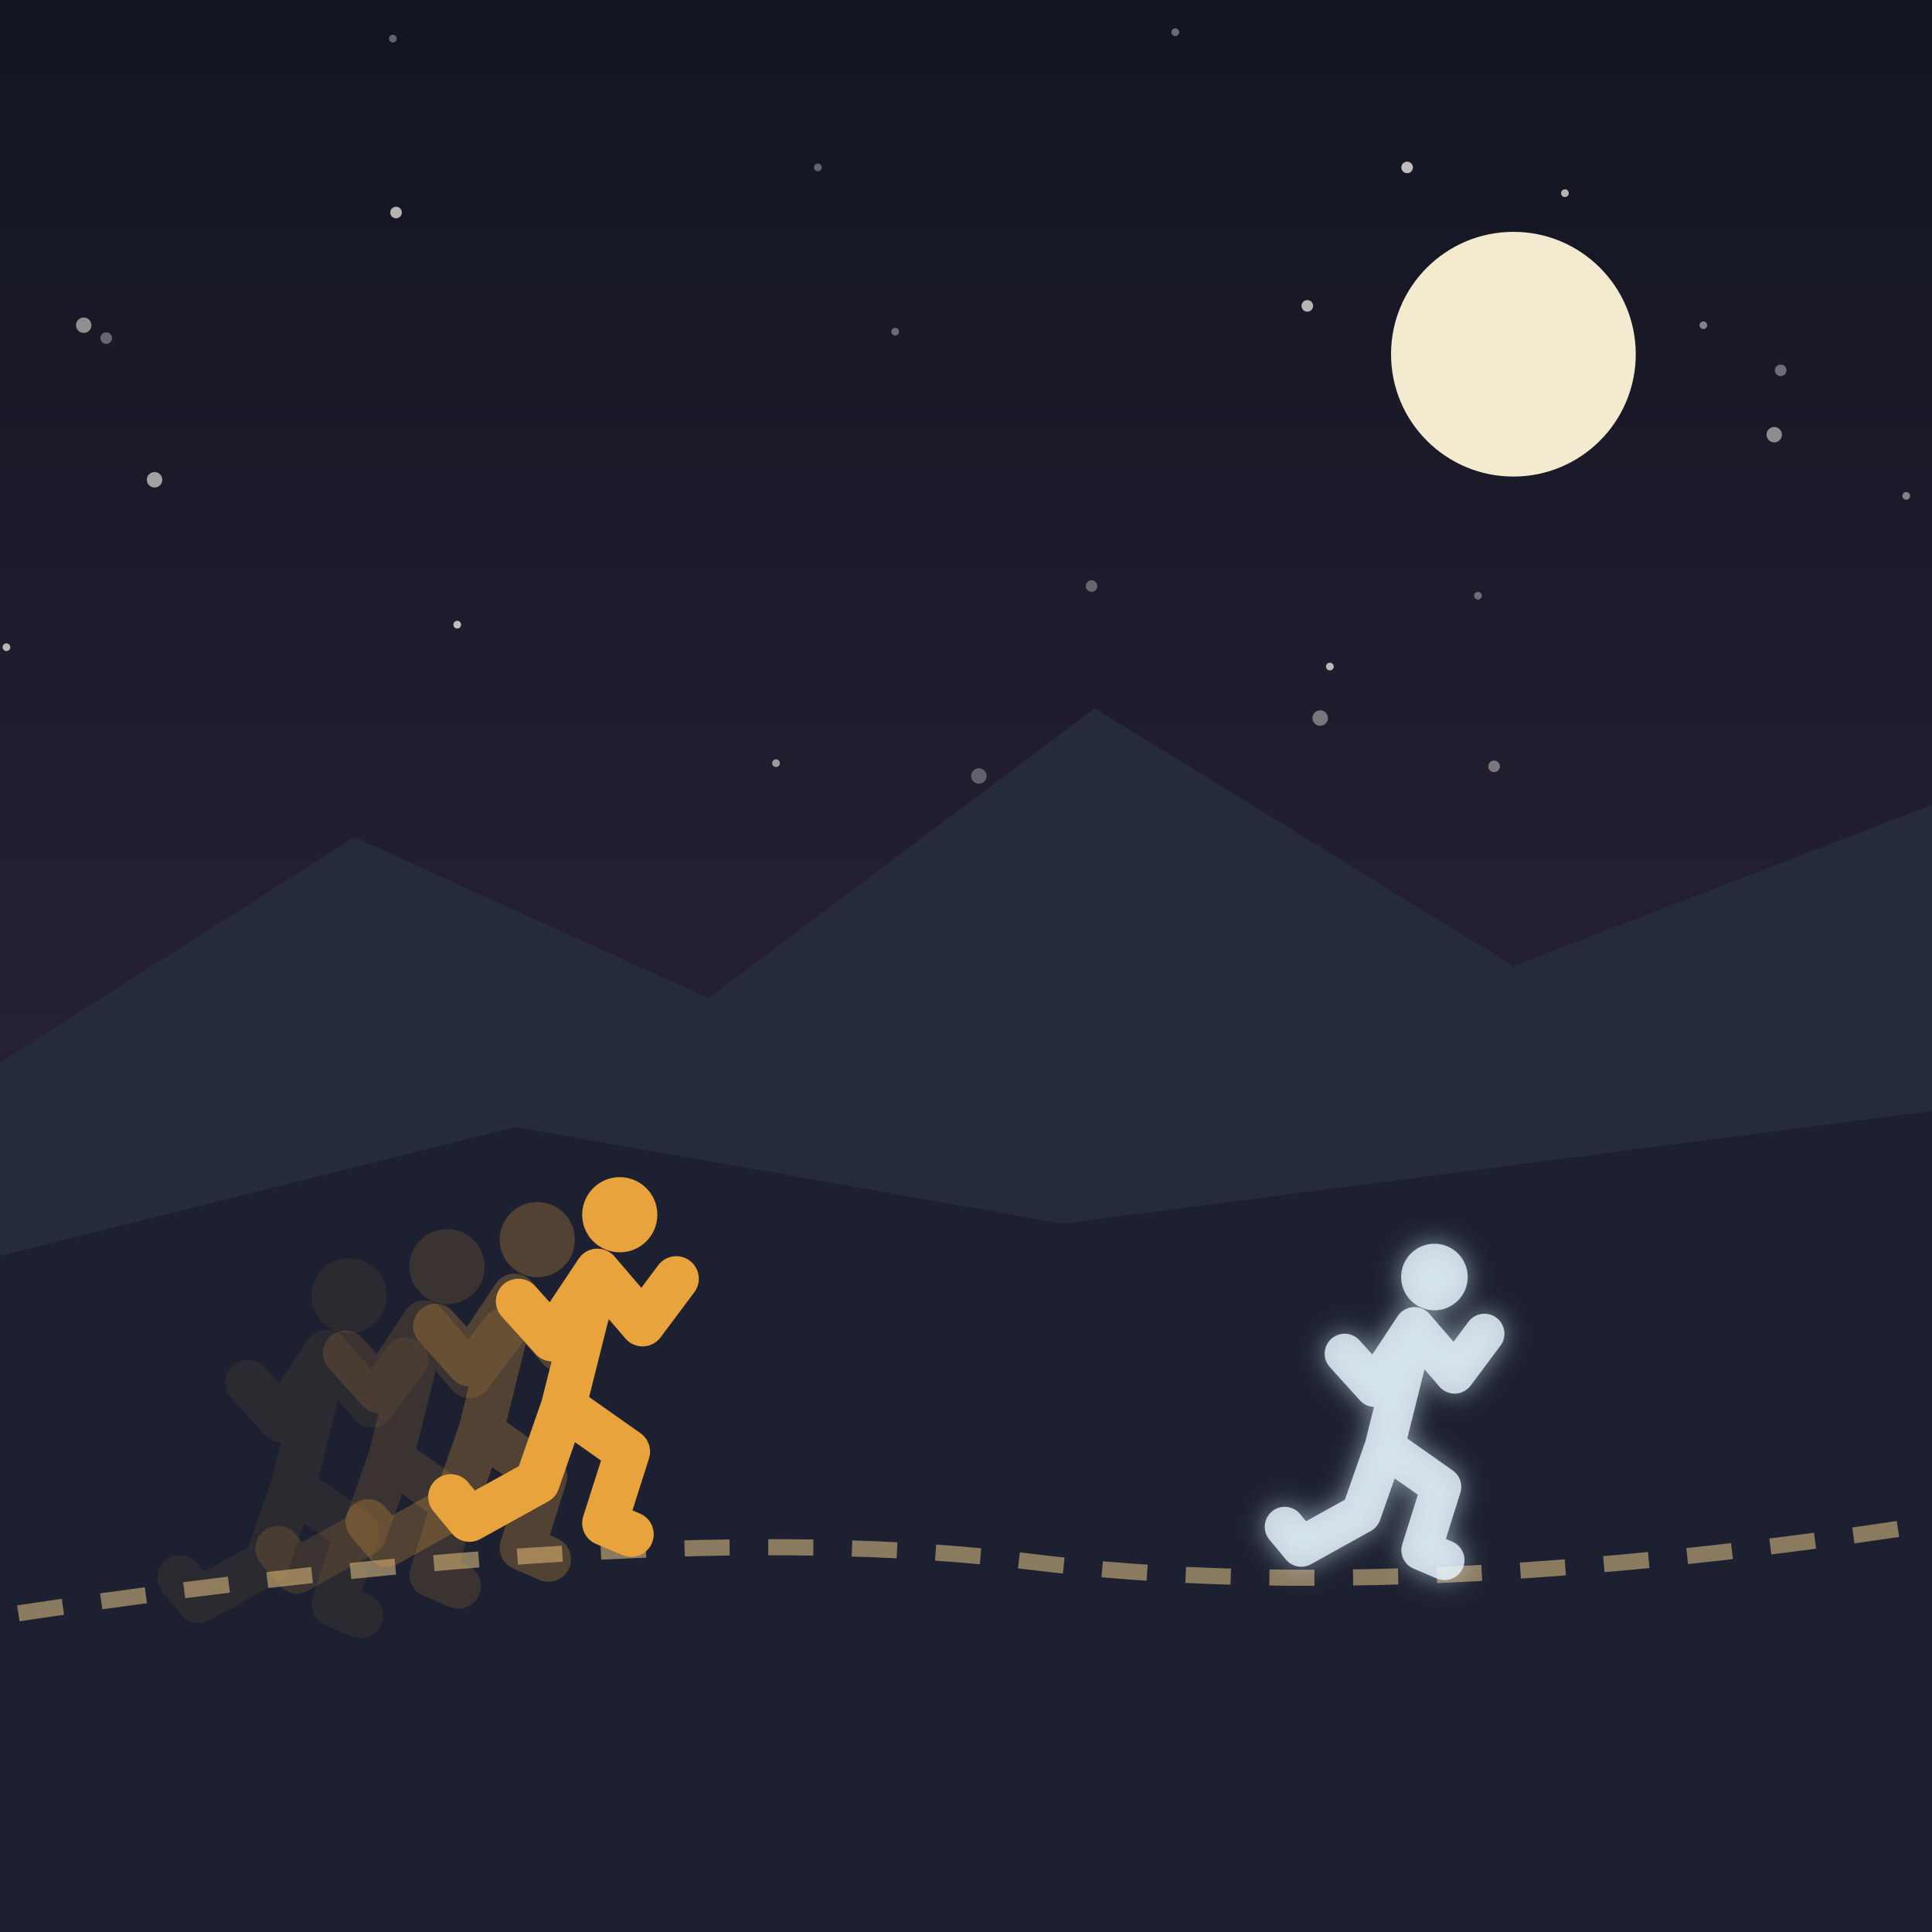
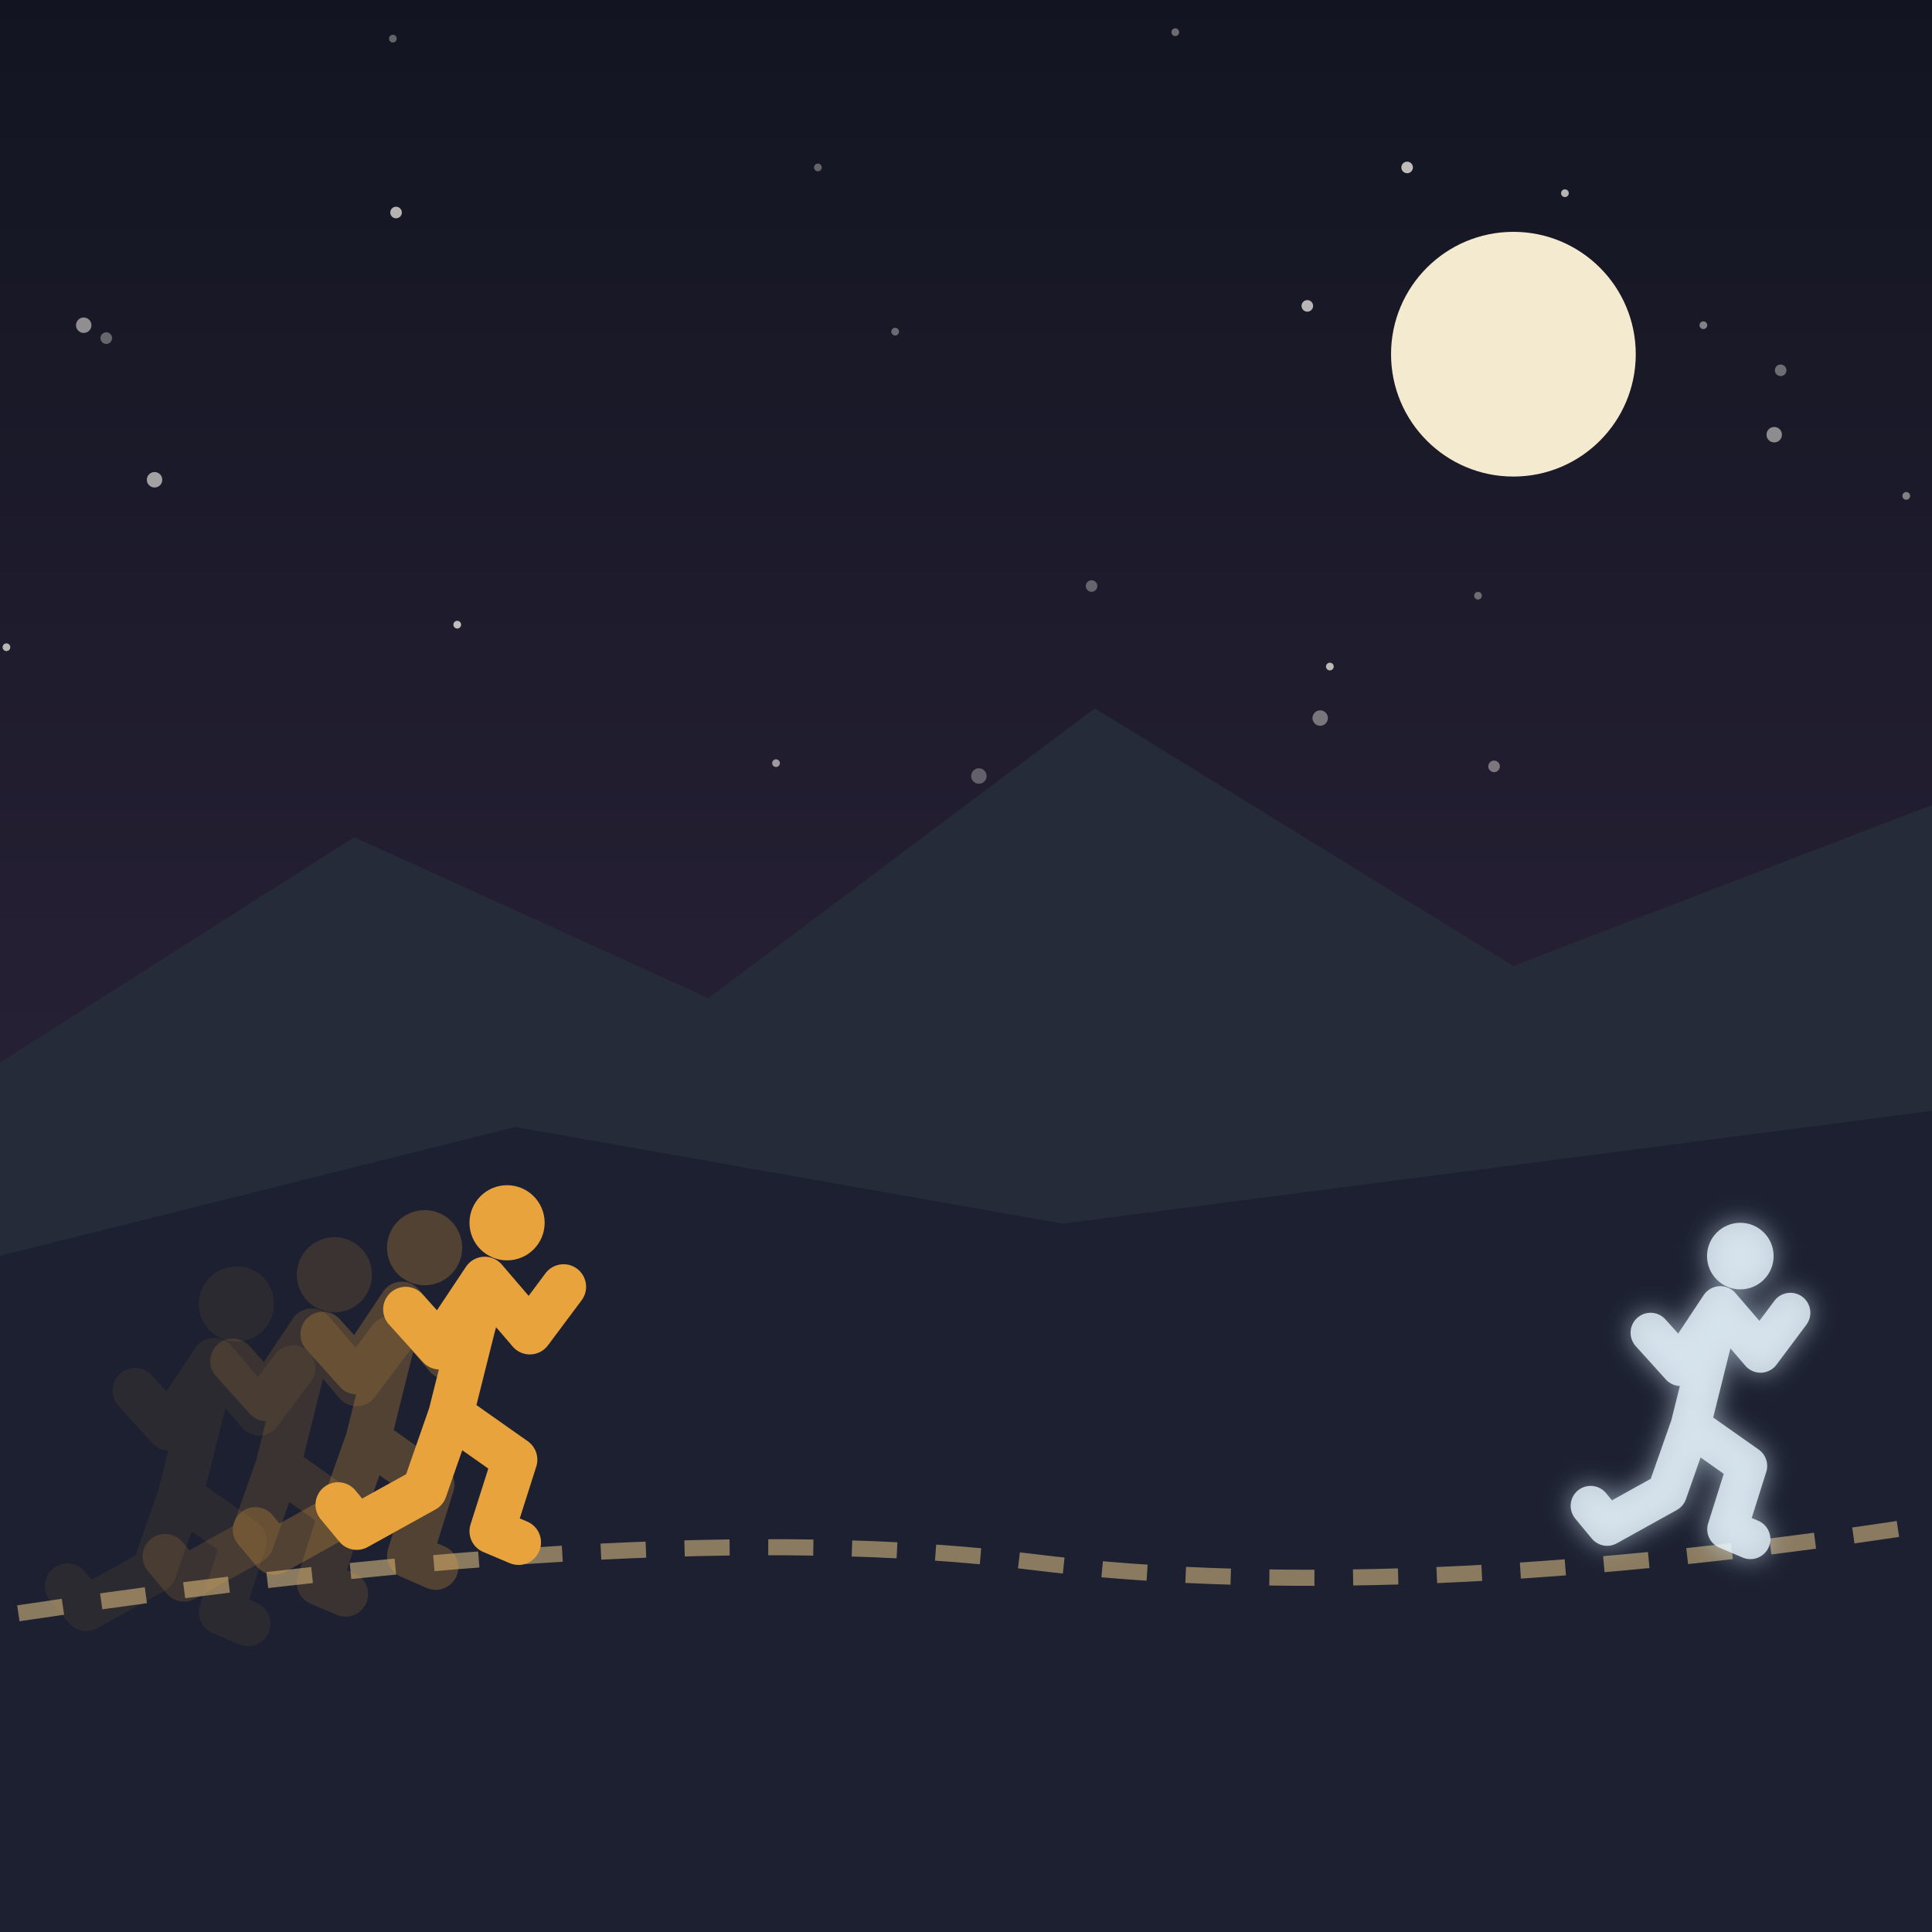
<svg xmlns="http://www.w3.org/2000/svg" viewBox="0 0 600 600" width="512" height="512">
  <defs>
    <filter id="gl" x="-50%" y="-50%" width="200%" height="200%">
      <feGaussianBlur stdDeviation="6" />
    </filter>
    <linearGradient id="sk" x1="0" y1="0" x2="0" y2="1">
      <stop offset="0" stop-color="#121521" />
      <stop offset=".65" stop-color="#2a2238" />
      <stop offset="1" stop-color="#6b3f45" />
    </linearGradient>
    <radialGradient id="lg">
      <stop offset="0" stop-color="#ffe98a" stop-opacity=".7" />
      <stop offset="1" stop-color="#ffe98a" stop-opacity="0" />
    </radialGradient>
  </defs>
  <rect width="600" height="600" fill="url(#sk)" />
  <circle cx="278" cy="103" r="1.2" fill="#eeeae3" opacity="0.39" />
  <circle cx="406" cy="95" r="1.8" fill="#eeeae3" opacity="0.75" />
  <circle cx="48" cy="149" r="2.4" fill="#eeeae3" opacity="0.65" />
  <circle cx="437" cy="52" r="1.8" fill="#eeeae3" opacity="0.78" />
  <circle cx="254" cy="52" r="1.2" fill="#eeeae3" opacity="0.36" />
  <circle cx="304" cy="241" r="2.4" fill="#eeeae3" opacity="0.33" />
  <circle cx="413" cy="207" r="1.2" fill="#eeeae3" opacity="0.76" />
  <circle cx="123" cy="66" r="1.8" fill="#eeeae3" opacity="0.74" />
  <circle cx="464" cy="238" r="1.8" fill="#eeeae3" opacity="0.44" />
  <circle cx="486" cy="60" r="1.2" fill="#eeeae3" opacity="0.74" />
  <circle cx="33" cy="105" r="1.8" fill="#eeeae3" opacity="0.37" />
  <circle cx="142" cy="194" r="1.2" fill="#eeeae3" opacity="0.78" />
  <circle cx="2" cy="201" r="1.2" fill="#eeeae3" opacity="0.75" />
  <circle cx="122" cy="12" r="1.2" fill="#eeeae3" opacity="0.37" />
  <circle cx="551" cy="135" r="2.4" fill="#eeeae3" opacity="0.55" />
  <circle cx="553" cy="115" r="1.8" fill="#eeeae3" opacity="0.40" />
  <circle cx="459" cy="185" r="1.2" fill="#eeeae3" opacity="0.39" />
  <circle cx="365" cy="250" r="1.2" fill="#eeeae3" opacity="0.43" />
  <circle cx="410" cy="223" r="2.4" fill="#eeeae3" opacity="0.43" />
  <circle cx="597" cy="259" r="1.2" fill="#eeeae3" opacity="0.73" />
  <circle cx="241" cy="237" r="1.2" fill="#eeeae3" opacity="0.61" />
  <circle cx="26" cy="101" r="2.4" fill="#eeeae3" opacity="0.56" />
  <circle cx="339" cy="182" r="1.8" fill="#eeeae3" opacity="0.35" />
  <circle cx="529" cy="101" r="1.2" fill="#eeeae3" opacity="0.50" />
  <circle cx="592" cy="154" r="1.2" fill="#eeeae3" opacity="0.49" />
  <circle cx="365" cy="10" r="1.2" fill="#eeeae3" opacity="0.41" />
  <circle cx="470" cy="110" r="38" fill="#f3ead0" />
  <path d="M0 330 L110 260 L220 310 L340 220 L470 300 L600 250 L600 600 L0 600Z" fill="#262b3a" />
  <path d="M0 390 L160 350 L330 380 L600 345 L600 600 L0 600Z" fill="#1c2030" />
  <path d="M-20 505 Q200 470 320 485 T620 470" stroke="#8a7a60" stroke-width="5" id="trail" stroke-dasharray="14 12" fill="none" />
-   <g id="ghost" transform="translate(430.0 490.7) scale(0.667) translate(-430.0 -466.5)">
+   <g id="ghost" transform="translate(525.0 484.2) scale(0.667) translate(-430.0 -466.5)">
    <g filter="url(#gl)">
      <g opacity="0.55">
        <path d="M430.0 404.5 L443.9 348.7 M430.0 404.5 L456.4 423.1 L447.1 452.6 L457.9 457.2 M430.0 404.5 L419.1 435.5 L391.2 451.0 L383.5 441.7 M443.9 348.7 L462.6 370.4 L476.5 351.8 M443.9 348.7 L425.4 376.6 L411.4 361.1" stroke="#d9f1ff" stroke-width="18.6" stroke-linecap="round" stroke-linejoin="round" fill="none" />
        <circle cx="453.2" cy="325.4" r="15.5" fill="#d9f1ff" />
      </g>
    </g>
    <g opacity="0.8">
      <path d="M430.0 404.5 L443.9 348.7 M430.0 404.5 L456.4 423.1 L447.1 452.6 L457.9 457.2 M430.0 404.5 L419.1 435.5 L391.2 451.0 L383.5 441.7 M443.9 348.7 L462.6 370.4 L476.5 351.8 M443.9 348.7 L425.4 376.6 L411.4 361.1" stroke="#eaf7ff" stroke-width="18.6" stroke-linecap="round" stroke-linejoin="round" fill="none" />
      <circle cx="453.2" cy="325.4" r="15.5" fill="#eaf7ff" />
    </g>
  </g>
-   <g id="chaser" transform="translate(175.0 483.5) scale(0.667) translate(-175.0 -476.5)">
+   <g id="chaser" transform="translate(140.0 486.0) scale(0.667) translate(-175.0 -476.5)">
    <g opacity="0.08">
      <path d="M49.0 444.3 L64.8 381.3 M49.0 444.3 L78.8 465.3 L68.2 498.5 L80.5 503.8 M49.0 444.3 L36.8 479.3 L5.2 496.8 L-3.5 486.3 M64.8 381.3 L85.8 405.8 L101.5 384.8 M64.8 381.3 L43.8 412.8 L28.0 395.3" stroke="#e8a33c" stroke-width="21.0" stroke-linecap="round" stroke-linejoin="round" fill="none" />
      <circle cx="75.2" cy="355.0" r="17.5" fill="#e8a33c" />
    </g>
    <g opacity="0.15">
      <path d="M94.5 430.6 L110.2 367.6 M94.5 430.6 L124.2 451.6 L113.8 484.9 L126.0 490.1 M94.5 430.6 L82.2 465.6 L50.8 483.1 L42.0 472.6 M110.2 367.6 L131.2 392.1 L147.0 371.1 M110.2 367.6 L89.2 399.1 L73.5 381.6" stroke="#e8a33c" stroke-width="21.0" stroke-linecap="round" stroke-linejoin="round" fill="none" />
      <circle cx="120.8" cy="341.4" r="17.5" fill="#e8a33c" />
    </g>
    <g opacity="0.26">
      <path d="M136.5 418.1 L152.2 355.1 M136.5 418.1 L166.2 439.1 L155.8 472.3 L168.0 477.6 M136.5 418.1 L124.2 453.1 L92.8 470.6 L84.0 460.1 M152.2 355.1 L173.2 379.6 L189.0 358.6 M152.2 355.1 L131.2 386.6 L115.5 369.1" stroke="#e8a33c" stroke-width="21.0" stroke-linecap="round" stroke-linejoin="round" fill="none" />
      <circle cx="162.8" cy="328.8" r="17.5" fill="#e8a33c" />
    </g>
    <g opacity="1">
      <path d="M175.0 406.5 L190.8 343.5 M175.0 406.5 L204.8 427.5 L194.2 460.8 L206.5 466.0 M175.0 406.5 L162.8 441.5 L131.2 459.0 L122.5 448.5 M190.8 343.5 L211.8 368.0 L227.5 347.0 M190.8 343.5 L169.8 375.0 L154.0 357.5" stroke="#e8a33c" stroke-width="21.0" stroke-linecap="round" stroke-linejoin="round" fill="none" />
      <circle cx="201.2" cy="317.2" r="17.5" fill="#e8a33c" />
    </g>
  </g>
</svg>
